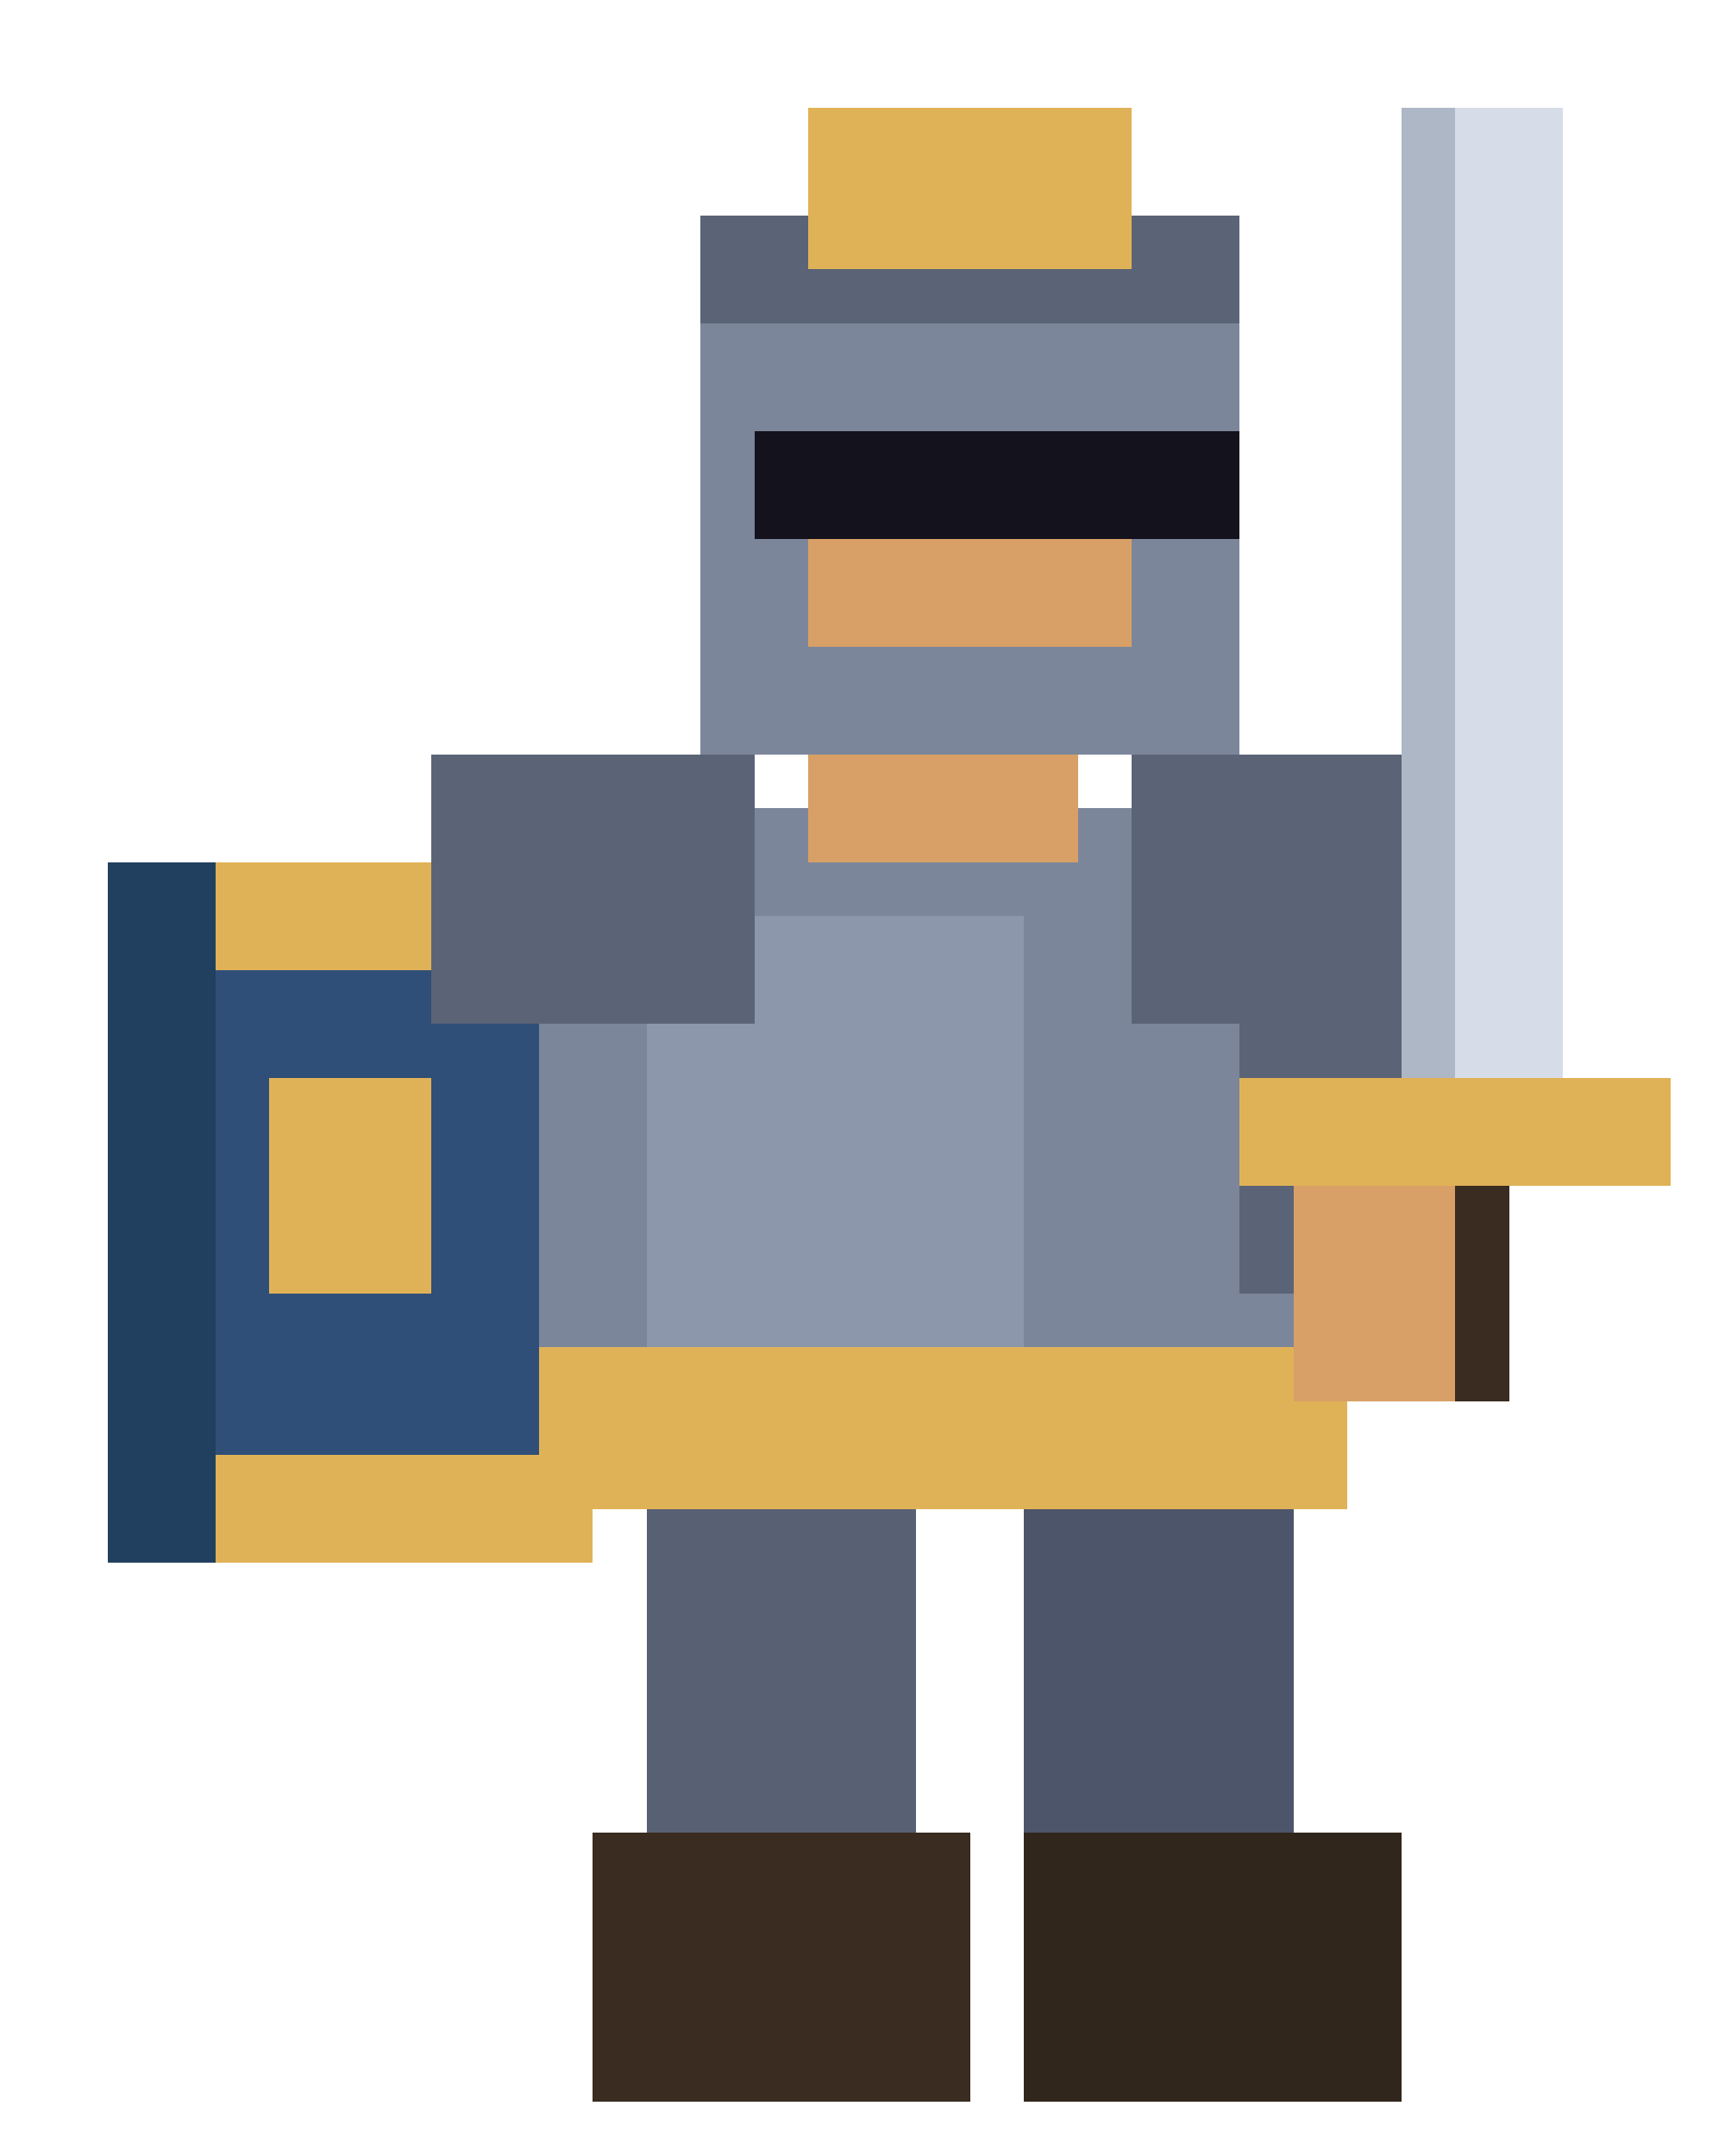
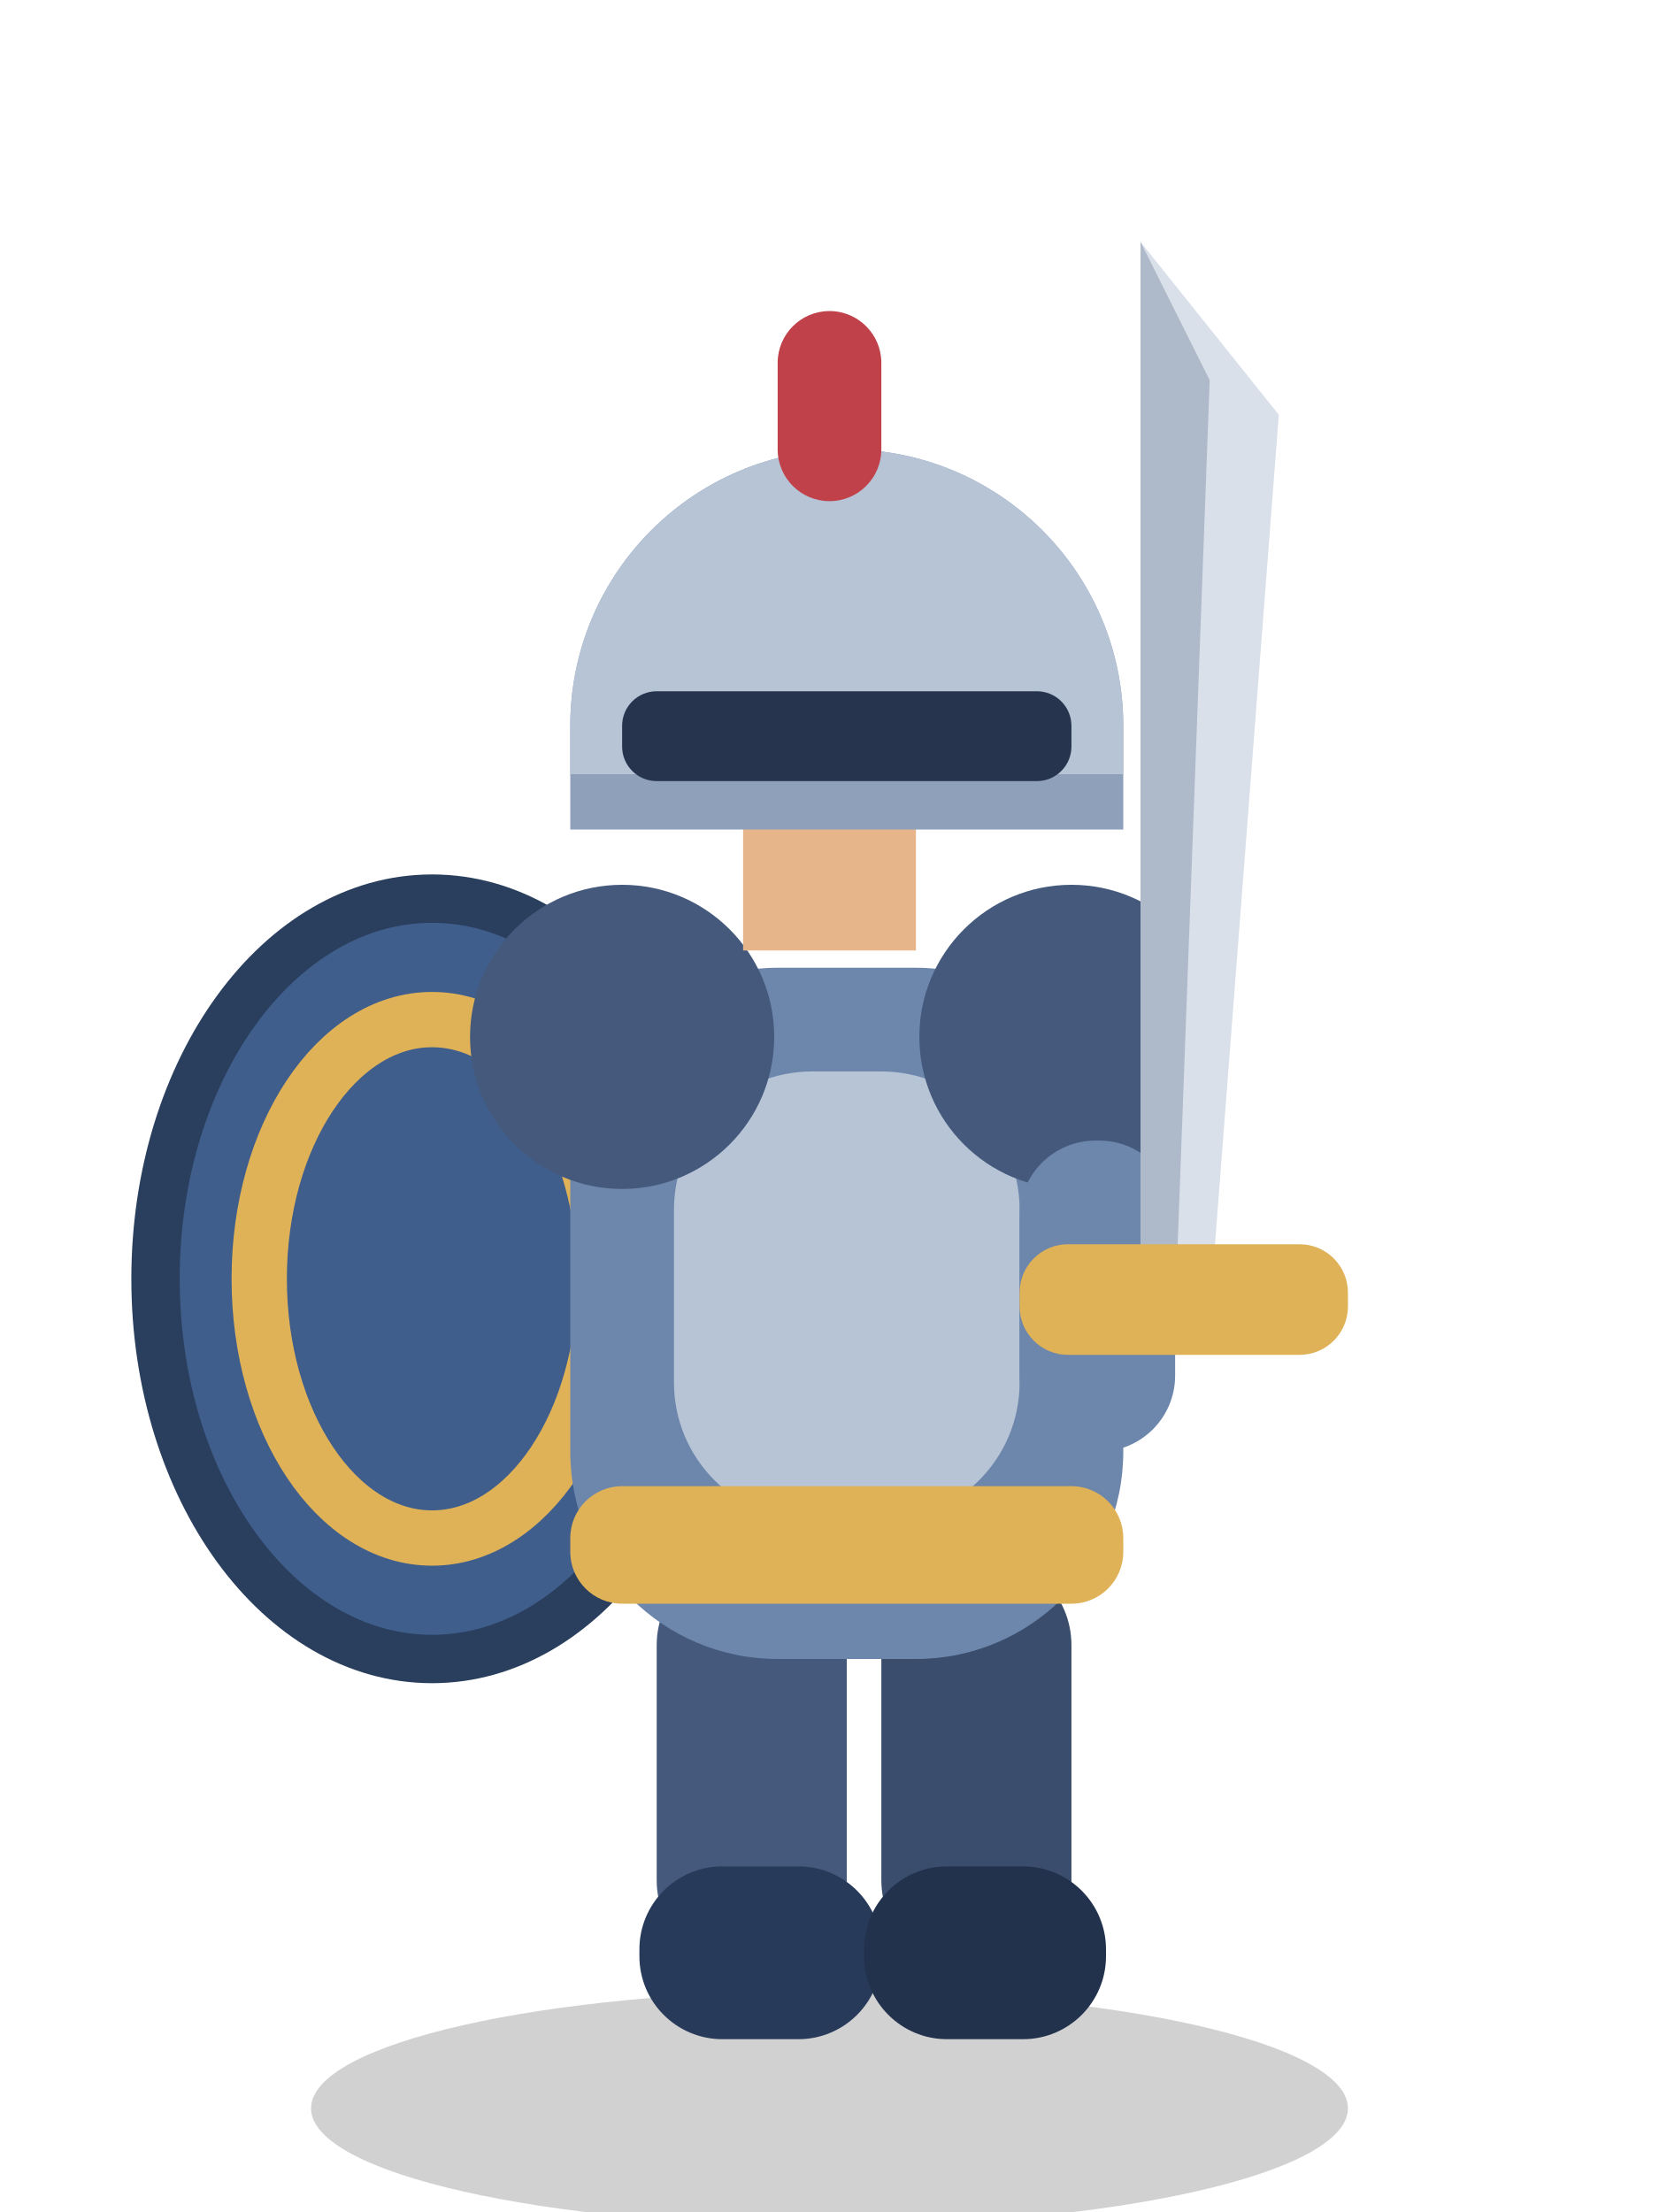
- <svg xmlns="http://www.w3.org/2000/svg" viewBox="0 0 32 40" shape-rendering="crispEdges" width="64" height="80">
-   <rect x="2" y="16" width="9" height="13" fill="#2f4f78" />
-   <rect x="2" y="16" width="9" height="2" fill="#e0b257" />
-   <rect x="2" y="27" width="9" height="2" fill="#e0b257" />
-   <rect x="2" y="16" width="2" height="13" fill="#21405f" />
-   <rect x="5" y="20" width="3" height="4" fill="#e0b257" />
-   <rect x="12" y="27" width="5" height="8" fill="#586074" />
-   <rect x="19" y="27" width="5" height="8" fill="#4d556a" />
-   <rect x="11" y="34" width="7" height="5" fill="#3a2c20" />
-   <rect x="19" y="34" width="7" height="5" fill="#31261c" />
-   <rect x="10" y="15" width="15" height="13" fill="#7c869b" />
-   <rect x="12" y="17" width="7" height="8" fill="#8d97ab" />
-   <rect x="10" y="25" width="15" height="3" fill="#e0b257" />
-   <rect x="8" y="14" width="6" height="5" fill="#5b6376" />
-   <rect x="21" y="14" width="6" height="5" fill="#5b6376" />
-   <rect x="15" y="12" width="5" height="4" fill="#d8a066" />
-   <rect x="13" y="4" width="10" height="10" fill="#7c869b" />
-   <rect x="13" y="4" width="10" height="2" fill="#5b6376" />
-   <rect x="15" y="2" width="6" height="3" fill="#e0b257" />
-   <rect x="14" y="8" width="9" height="2" fill="#14121c" />
-   <rect x="15" y="10" width="6" height="2" fill="#d8a066" />
-   <rect x="23" y="17" width="4" height="7" fill="#5b6376" />
-   <rect x="24" y="22" width="4" height="4" fill="#d8a066" />
-   <rect x="26" y="2" width="3" height="19" fill="#d7dde8" />
-   <rect x="26" y="2" width="1" height="19" fill="#aeb7c6" />
-   <rect x="23" y="20" width="8" height="2" fill="#e0b257" />
-   <rect x="27" y="22" width="1" height="4" fill="#3a2c20" />
+ <svg xmlns="http://www.w3.org/2000/svg" viewBox="0 0 48 64" width="96" height="128">
+   <ellipse cx="24" cy="61" rx="15" ry="3.4" fill="#000" opacity="0.18" />
+   <ellipse cx="12.5" cy="37" rx="8" ry="11" fill="#3f5e8c" stroke="#2a3f5e" stroke-width="1.4" />
+   <ellipse cx="12.5" cy="37" rx="5" ry="7.5" fill="none" stroke="#e0b257" stroke-width="1.6" />
+   <rect x="19" y="45" width="5.5" height="12" rx="2.6" fill="#44597c" />
+   <rect x="25.5" y="45" width="5.5" height="12" rx="2.6" fill="#3a4d6c" />
+   <rect x="18.5" y="54" width="7" height="5" rx="2.4" fill="#283a59" />
+   <rect x="25" y="54" width="7" height="5" rx="2.4" fill="#22324d" />
+   <rect x="16.5" y="28" width="16" height="20" rx="6" fill="#6d86ab" />
+   <rect x="19.5" y="31" width="10" height="13" rx="4" fill="#b7c4d6" />
+   <rect x="16.5" y="43" width="16" height="3.4" rx="1.5" fill="#e0b257" />
+   <circle cx="18" cy="30" r="4.4" fill="#44597c" />
+   <circle cx="31" cy="30" r="4.4" fill="#44597c" />
+   <rect x="21.5" y="22.5" width="5" height="5" fill="#e7b58a" />
+   <path d="M16.5 21 a8 8 0 0 1 16 0 v3 h-16 z" fill="#8fa0bb" />
+   <path d="M16.5 21 a8 8 0 0 1 16 0 v1.4 h-16 z" fill="#b7c4d6" />
+   <rect x="18" y="20" width="13" height="2.6" rx="1" fill="#26344e" />
+   <rect x="22.5" y="9" width="3" height="5.5" rx="1.5" fill="#c0414a" />
+   <rect x="29.5" y="33" width="4.5" height="9" rx="2.2" fill="#6d86ab" />
+   <polygon points="33,7 37,12 35,38 33,38" fill="#d9e0ea" />
+   <polygon points="33,7 35,11 34,38 33,38" fill="#aeb9c9" />
+   <rect x="29.5" y="36" width="9.5" height="3.2" rx="1.4" fill="#e0b257" />
</svg>
